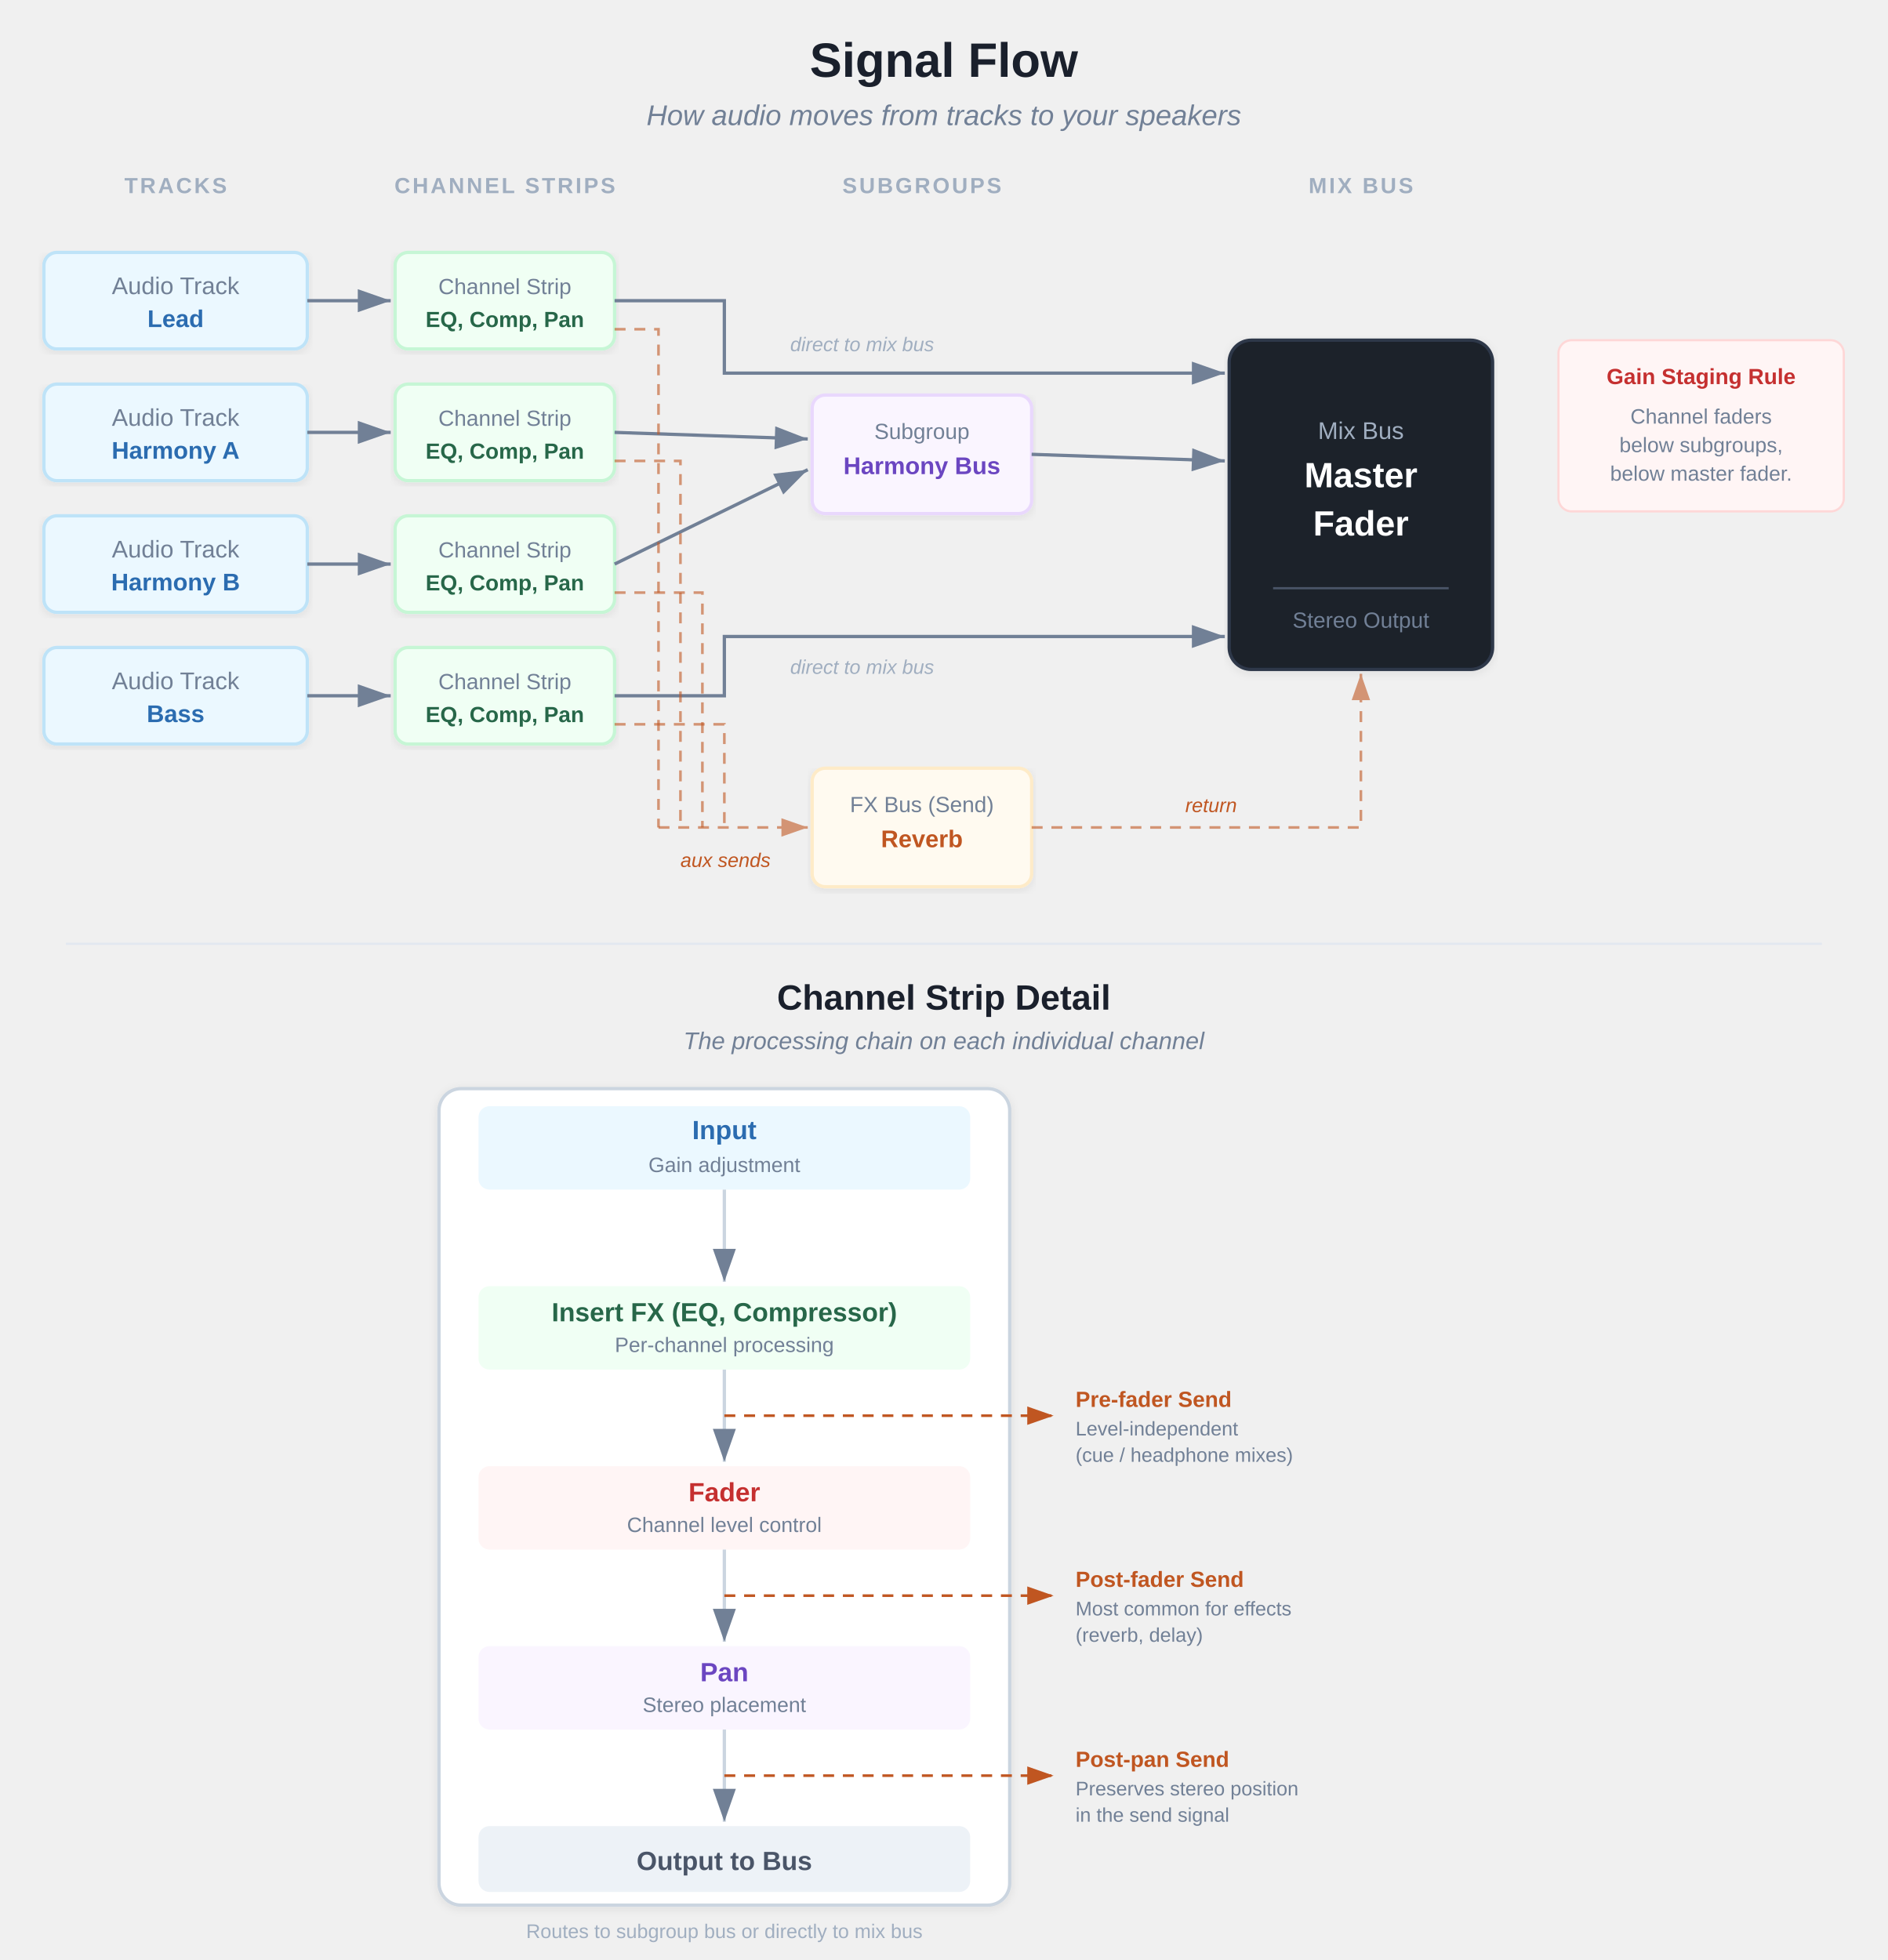
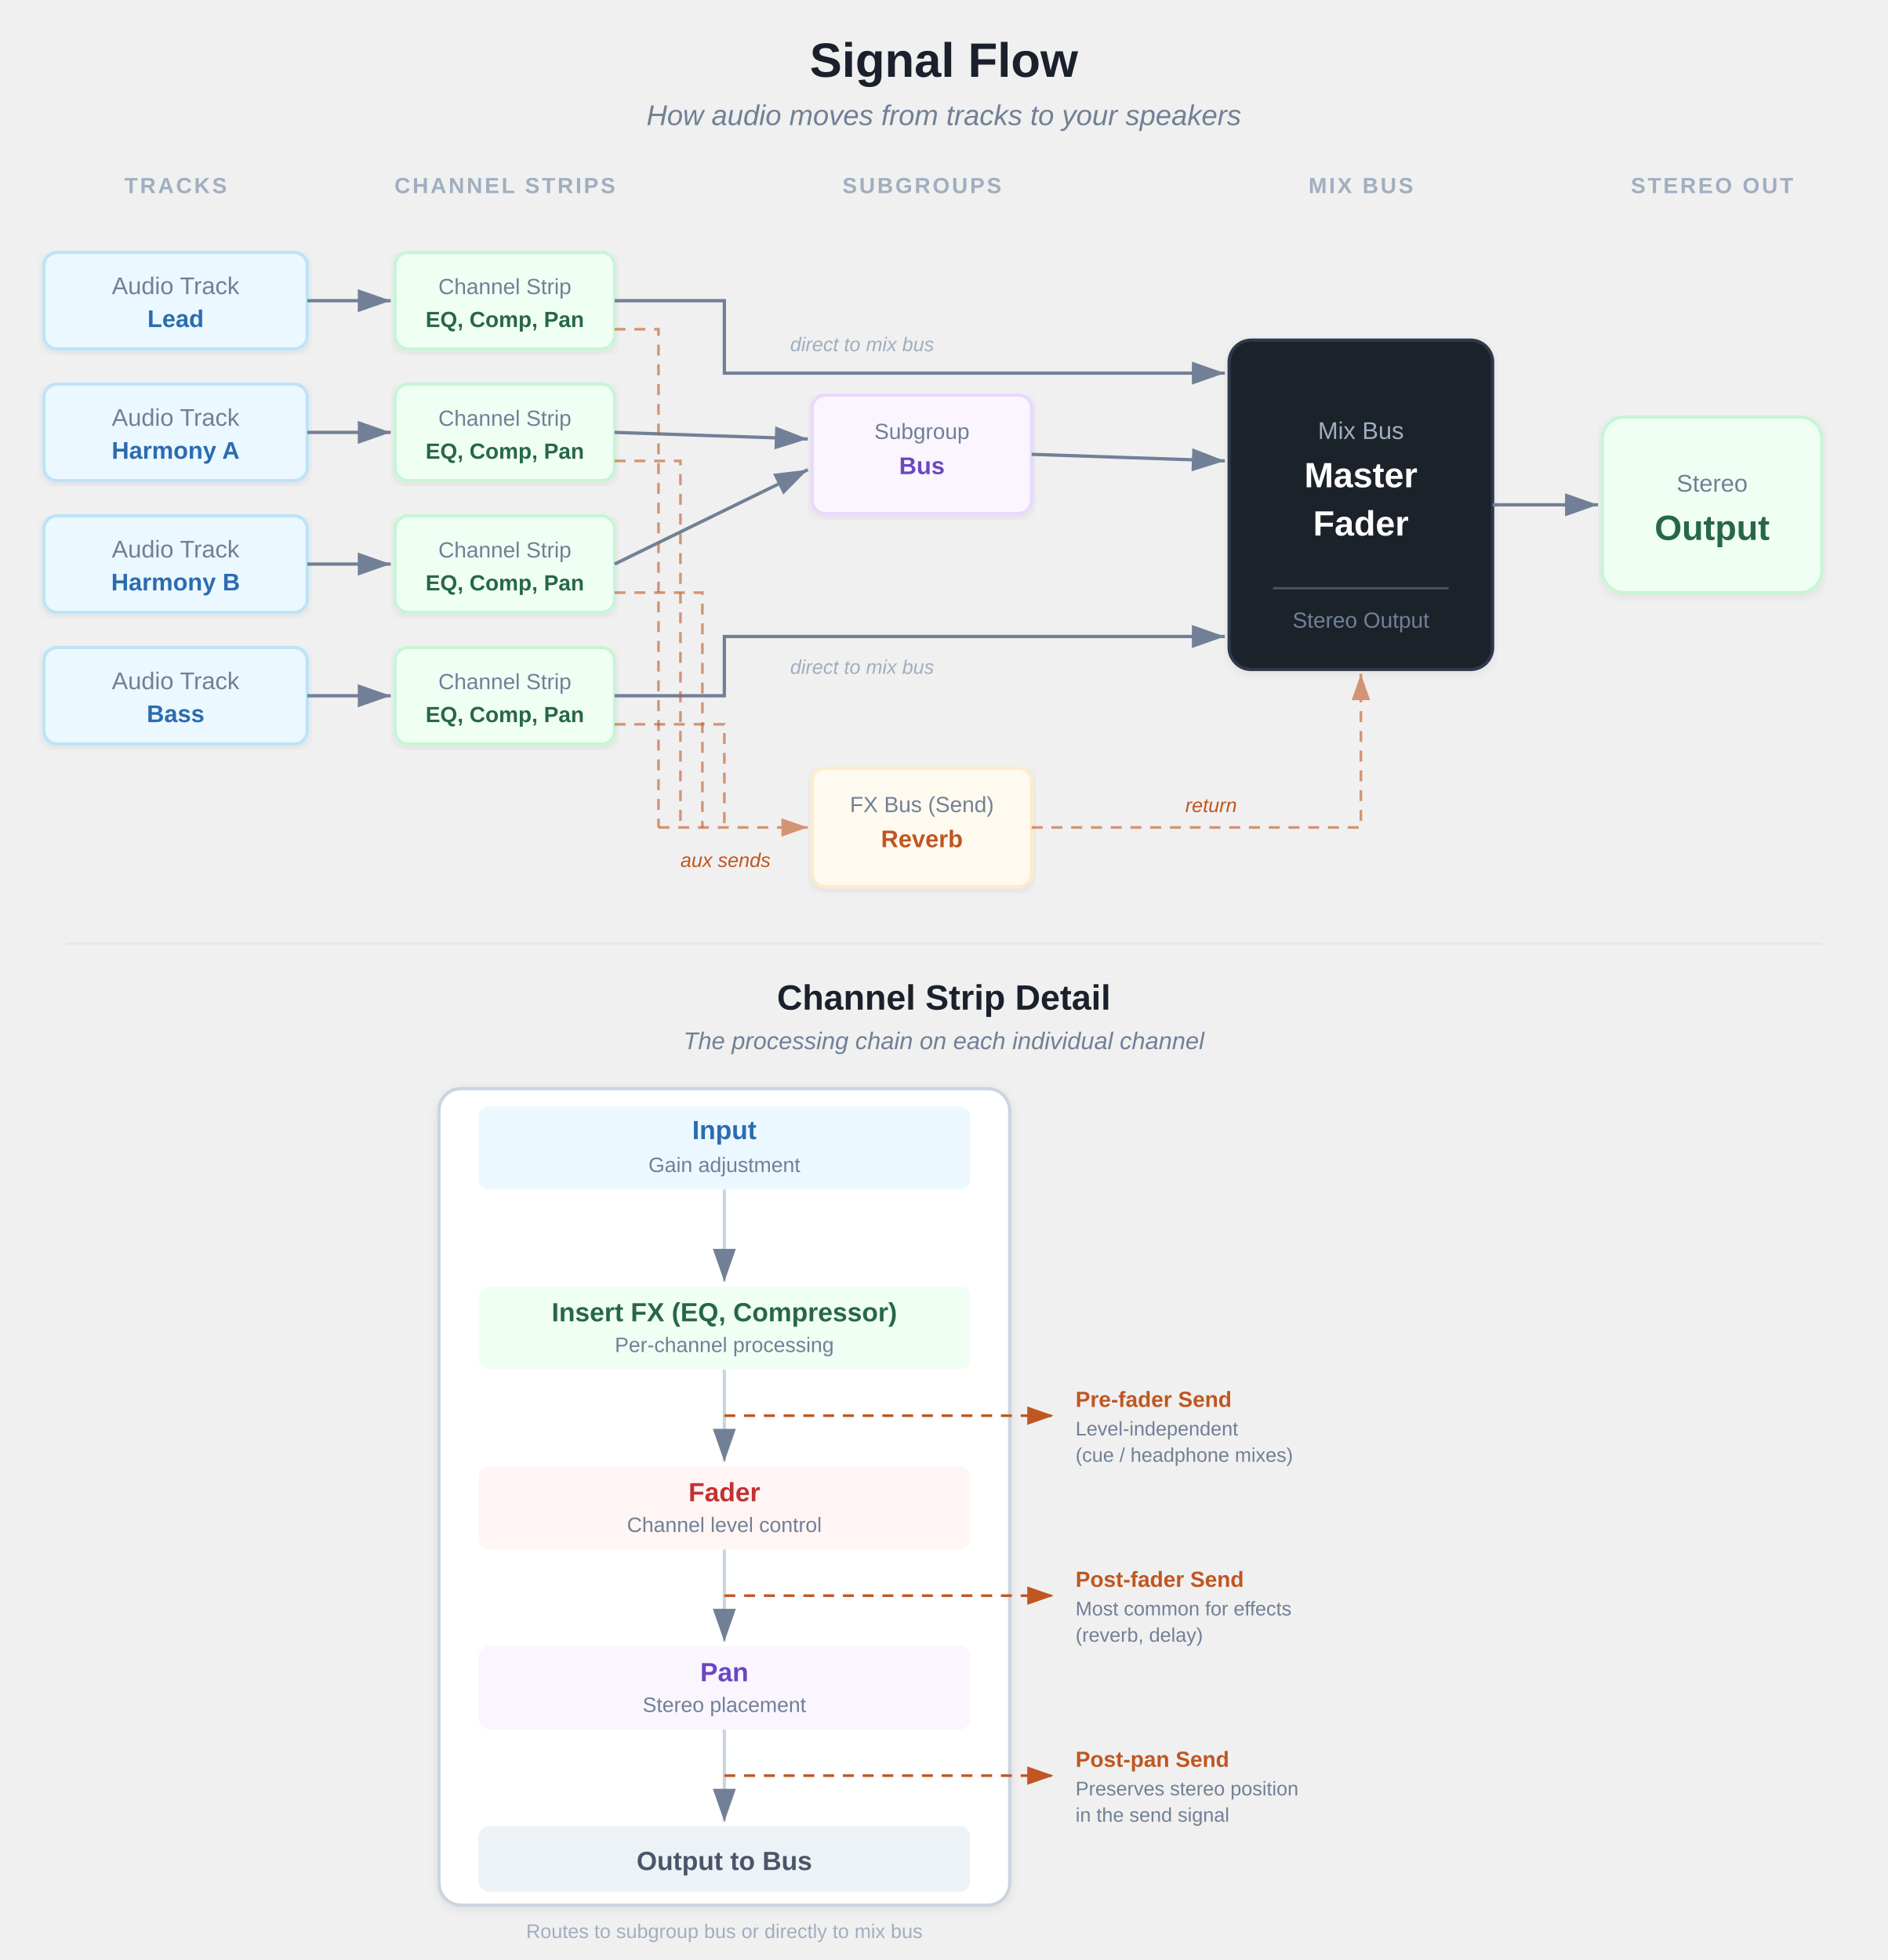
<svg xmlns="http://www.w3.org/2000/svg" viewBox="0 0 860 893" font-family="'Helvetica Neue', Arial, sans-serif">
  <defs>
    <marker id="arrow" viewBox="0 0 10 7" refX="10" refY="3.5" markerWidth="10" markerHeight="7" orient="auto">
      <polygon points="0 0, 10 3.5, 0 7" fill="#718096" />
    </marker>
    <marker id="arrow-orange" viewBox="0 0 10 7" refX="10" refY="3.5" markerWidth="10" markerHeight="7" orient="auto">
      <polygon points="0 0, 10 3.5, 0 7" fill="#C05621" />
    </marker>
    <filter id="shadow" x="-2%" y="-2%" width="104%" height="108%">
      <feDropShadow dx="0" dy="1" stdDeviation="2" flood-opacity="0.08" />
    </filter>
  </defs>
  <text x="430" y="35" text-anchor="middle" font-size="22" font-weight="700" fill="#1A202C">Signal Flow</text>
  <text x="430" y="57" text-anchor="middle" font-size="13" fill="#718096" font-style="italic">How audio moves from tracks to your speakers</text>
  <text x="80" y="88" text-anchor="middle" font-size="10" fill="#A0AEC0" font-weight="600" letter-spacing="1">TRACKS</text>
  <text x="230" y="88" text-anchor="middle" font-size="10" fill="#A0AEC0" font-weight="600" letter-spacing="1">CHANNEL STRIPS</text>
  <text x="420" y="88" text-anchor="middle" font-size="10" fill="#A0AEC0" font-weight="600" letter-spacing="1">SUBGROUPS</text>
  <text x="620" y="88" text-anchor="middle" font-size="10" fill="#A0AEC0" font-weight="600" letter-spacing="1">MIX BUS</text>
+   <text x="780" y="88" text-anchor="middle" font-size="10" fill="#A0AEC0" font-weight="600" letter-spacing="1">STEREO OUT</text>
  <g filter="url(#shadow)">
    <rect x="20" y="115" width="120" height="44" rx="6" fill="#EBF8FF" stroke="#BEE3F8" stroke-width="1.5" />
  </g>
  <text x="80" y="134" text-anchor="middle" font-size="11" fill="#718096">Audio Track</text>
  <text x="80" y="149" text-anchor="middle" font-size="11" font-weight="600" fill="#2B6CB0">Lead</text>
  <g filter="url(#shadow)">
    <rect x="20" y="175" width="120" height="44" rx="6" fill="#EBF8FF" stroke="#BEE3F8" stroke-width="1.5" />
  </g>
  <text x="80" y="194" text-anchor="middle" font-size="11" fill="#718096">Audio Track</text>
  <text x="80" y="209" text-anchor="middle" font-size="11" font-weight="600" fill="#2B6CB0">Harmony A</text>
  <g filter="url(#shadow)">
    <rect x="20" y="235" width="120" height="44" rx="6" fill="#EBF8FF" stroke="#BEE3F8" stroke-width="1.5" />
  </g>
  <text x="80" y="254" text-anchor="middle" font-size="11" fill="#718096">Audio Track</text>
  <text x="80" y="269" text-anchor="middle" font-size="11" font-weight="600" fill="#2B6CB0">Harmony B</text>
  <g filter="url(#shadow)">
    <rect x="20" y="295" width="120" height="44" rx="6" fill="#EBF8FF" stroke="#BEE3F8" stroke-width="1.5" />
  </g>
  <text x="80" y="314" text-anchor="middle" font-size="11" fill="#718096">Audio Track</text>
  <text x="80" y="329" text-anchor="middle" font-size="11" font-weight="600" fill="#2B6CB0">Bass</text>
  <g filter="url(#shadow)">
    <rect x="180" y="115" width="100" height="44" rx="6" fill="#F0FFF4" stroke="#C6F6D5" stroke-width="1.5" />
  </g>
  <text x="230" y="134" text-anchor="middle" font-size="10" fill="#718096">Channel Strip</text>
  <text x="230" y="149" text-anchor="middle" font-size="10" font-weight="600" fill="#276749">EQ, Comp, Pan</text>
  <g filter="url(#shadow)">
    <rect x="180" y="175" width="100" height="44" rx="6" fill="#F0FFF4" stroke="#C6F6D5" stroke-width="1.5" />
  </g>
  <text x="230" y="194" text-anchor="middle" font-size="10" fill="#718096">Channel Strip</text>
  <text x="230" y="209" text-anchor="middle" font-size="10" font-weight="600" fill="#276749">EQ, Comp, Pan</text>
  <g filter="url(#shadow)">
    <rect x="180" y="235" width="100" height="44" rx="6" fill="#F0FFF4" stroke="#C6F6D5" stroke-width="1.5" />
  </g>
  <text x="230" y="254" text-anchor="middle" font-size="10" fill="#718096">Channel Strip</text>
  <text x="230" y="269" text-anchor="middle" font-size="10" font-weight="600" fill="#276749">EQ, Comp, Pan</text>
  <g filter="url(#shadow)">
    <rect x="180" y="295" width="100" height="44" rx="6" fill="#F0FFF4" stroke="#C6F6D5" stroke-width="1.5" />
  </g>
  <text x="230" y="314" text-anchor="middle" font-size="10" fill="#718096">Channel Strip</text>
  <text x="230" y="329" text-anchor="middle" font-size="10" font-weight="600" fill="#276749">EQ, Comp, Pan</text>
  <line x1="140" y1="137" x2="178" y2="137" stroke="#718096" stroke-width="1.5" marker-end="url(#arrow)" />
  <line x1="140" y1="197" x2="178" y2="197" stroke="#718096" stroke-width="1.5" marker-end="url(#arrow)" />
  <line x1="140" y1="257" x2="178" y2="257" stroke="#718096" stroke-width="1.5" marker-end="url(#arrow)" />
  <line x1="140" y1="317" x2="178" y2="317" stroke="#718096" stroke-width="1.5" marker-end="url(#arrow)" />
  <g filter="url(#shadow)">
    <rect x="370" y="180" width="100" height="54" rx="6" fill="#FAF5FF" stroke="#E9D8FD" stroke-width="1.5" />
  </g>
  <text x="420" y="200" text-anchor="middle" font-size="10" fill="#718096">Subgroup</text>
-   <text x="420" y="216" text-anchor="middle" font-size="11" font-weight="600" fill="#6B46C1">Harmony Bus</text>
+   <text x="420" y="216" text-anchor="middle" font-size="11" font-weight="600" fill="#6B46C1">Bus</text>
  <line x1="280" y1="197" x2="368" y2="200" stroke="#718096" stroke-width="1.5" marker-end="url(#arrow)" />
  <line x1="280" y1="257" x2="368" y2="214" stroke="#718096" stroke-width="1.5" marker-end="url(#arrow)" />
  <g filter="url(#shadow)">
    <rect x="560" y="155" width="120" height="150" rx="10" fill="#1A202C" stroke="#2D3748" stroke-width="1.5" />
  </g>
  <text x="620" y="200" text-anchor="middle" font-size="11" fill="#A0AEC0">Mix Bus</text>
  <text x="620" y="222" text-anchor="middle" font-size="16" font-weight="700" fill="#FFFFFF">Master</text>
  <text x="620" y="244" text-anchor="middle" font-size="16" font-weight="700" fill="#FFFFFF">Fader</text>
  <line x1="580" y1="268" x2="660" y2="268" stroke="#4A5568" stroke-width="1" />
  <text x="620" y="286" text-anchor="middle" font-size="10" fill="#718096">Stereo Output</text>
  <path d="M 280,137 L 330,137 L 330,170 L 558,170" stroke="#718096" stroke-width="1.5" fill="none" marker-end="url(#arrow)" />
  <text x="360" y="160" font-size="9" fill="#A0AEC0" font-style="italic">direct to mix bus</text>
  <line x1="470" y1="207" x2="558" y2="210" stroke="#718096" stroke-width="1.5" marker-end="url(#arrow)" />
  <path d="M 280,317 L 330,317 L 330,290 L 558,290" stroke="#718096" stroke-width="1.5" fill="none" marker-end="url(#arrow)" />
  <text x="360" y="307" font-size="9" fill="#A0AEC0" font-style="italic">direct to mix bus</text>
  <g filter="url(#shadow)">
    <rect x="370" y="350" width="100" height="54" rx="6" fill="#FFFAF0" stroke="#FEEBC8" stroke-width="1.5" />
  </g>
  <text x="420" y="370" text-anchor="middle" font-size="10" fill="#718096">FX Bus (Send)</text>
  <text x="420" y="386" text-anchor="middle" font-size="11" font-weight="600" fill="#C05621">Reverb</text>
  <path d="M 280,150 L 300,150 L 300,377" stroke="#C05621" stroke-width="1.2" stroke-dasharray="5,4" opacity="0.6" fill="none" />
  <path d="M 280,210 L 310,210 L 310,377" stroke="#C05621" stroke-width="1.2" stroke-dasharray="5,4" opacity="0.6" fill="none" />
  <path d="M 280,270 L 320,270 L 320,377" stroke="#C05621" stroke-width="1.2" stroke-dasharray="5,4" opacity="0.6" fill="none" />
  <path d="M 280,330 L 330,330 L 330,377" stroke="#C05621" stroke-width="1.2" stroke-dasharray="5,4" opacity="0.6" fill="none" />
  <line x1="300" y1="377" x2="368" y2="377" stroke="#C05621" stroke-width="1.2" stroke-dasharray="5,4" opacity="0.6" marker-end="url(#arrow-orange)" />
  <text x="310" y="395" font-size="9" fill="#C05621" font-style="italic">aux sends</text>
  <path d="M 470,377 L 620,377 L 620,307" stroke="#C05621" stroke-width="1.2" stroke-dasharray="5,4" opacity="0.6" fill="none" marker-end="url(#arrow-orange)" />
  <text x="540" y="370" font-size="9" fill="#C05621" font-style="italic">return</text>
-   <rect x="710" y="155" width="130" height="78" rx="6" fill="#FFF5F5" stroke="#FED7D7" stroke-width="1" />
-   <text x="775" y="175" text-anchor="middle" font-size="10" font-weight="600" fill="#C53030">Gain Staging Rule</text>
-   <text x="775" y="193" text-anchor="middle" font-size="9.5" fill="#718096">Channel faders</text>
-   <text x="775" y="206" text-anchor="middle" font-size="9.5" fill="#718096">below subgroups,</text>
-   <text x="775" y="219" text-anchor="middle" font-size="9.5" fill="#718096">below master fader.</text>
+   <g filter="url(#shadow)">
+     <rect x="730" y="190" width="100" height="80" rx="10" fill="#F0FFF4" stroke="#C6F6D5" stroke-width="1.5" />
+   </g>
+   <text x="780" y="224" text-anchor="middle" font-size="11" fill="#718096">Stereo</text>
+   <text x="780" y="246" text-anchor="middle" font-size="16" font-weight="700" fill="#276749">Output</text>
+   <line x1="680" y1="230" x2="728" y2="230" stroke="#718096" stroke-width="1.5" marker-end="url(#arrow)" />
  <line x1="30" y1="430" x2="830" y2="430" stroke="#E2E8F0" stroke-width="1" />
  <text x="430" y="460" text-anchor="middle" font-size="16" font-weight="700" fill="#1A202C">Channel Strip Detail</text>
  <text x="430" y="478" text-anchor="middle" font-size="11" fill="#718096" font-style="italic">The processing chain on each individual channel</text>
  <g filter="url(#shadow)">
    <rect x="200" y="496" width="260" height="372" rx="10" fill="#FFFFFF" stroke="#CBD5E0" stroke-width="1.5" />
  </g>
  <rect x="218" y="504" width="224" height="38" rx="5" fill="#EBF8FF" />
  <text x="330" y="519" text-anchor="middle" font-size="12" font-weight="600" fill="#2B6CB0">Input</text>
  <text x="330" y="534" text-anchor="middle" font-size="9.5" fill="#718096">Gain adjustment</text>
  <line x1="330" y1="542" x2="330" y2="584" stroke="#CBD5E0" stroke-width="1.5" marker-end="url(#arrow)" />
  <rect x="218" y="586" width="224" height="38" rx="5" fill="#F0FFF4" />
  <text x="330" y="602" text-anchor="middle" font-size="12" font-weight="600" fill="#276749">Insert FX (EQ, Compressor)</text>
  <text x="330" y="616" text-anchor="middle" font-size="9.5" fill="#718096">Per-channel processing</text>
  <line x1="330" y1="624" x2="330" y2="666" stroke="#CBD5E0" stroke-width="1.5" marker-end="url(#arrow)" />
  <line x1="330" y1="645" x2="480" y2="645" stroke="#C05621" stroke-width="1.2" stroke-dasharray="5,4" marker-end="url(#arrow-orange)" />
  <text x="490" y="641" font-size="10" font-weight="600" fill="#C05621">Pre-fader Send</text>
  <text x="490" y="654" font-size="9" fill="#718096">Level-independent</text>
  <text x="490" y="666" font-size="9" fill="#718096">(cue / headphone mixes)</text>
  <rect x="218" y="668" width="224" height="38" rx="5" fill="#FFF5F5" />
  <text x="330" y="684" text-anchor="middle" font-size="12" font-weight="600" fill="#C53030">Fader</text>
  <text x="330" y="698" text-anchor="middle" font-size="9.5" fill="#718096">Channel level control</text>
  <line x1="330" y1="706" x2="330" y2="748" stroke="#CBD5E0" stroke-width="1.5" marker-end="url(#arrow)" />
  <line x1="330" y1="727" x2="480" y2="727" stroke="#C05621" stroke-width="1.2" stroke-dasharray="5,4" marker-end="url(#arrow-orange)" />
  <text x="490" y="723" font-size="10" font-weight="600" fill="#C05621">Post-fader Send</text>
  <text x="490" y="736" font-size="9" fill="#718096">Most common for effects</text>
  <text x="490" y="748" font-size="9" fill="#718096">(reverb, delay)</text>
  <rect x="218" y="750" width="224" height="38" rx="5" fill="#FAF5FF" />
  <text x="330" y="766" text-anchor="middle" font-size="12" font-weight="600" fill="#6B46C1">Pan</text>
  <text x="330" y="780" text-anchor="middle" font-size="9.5" fill="#718096">Stereo placement</text>
  <line x1="330" y1="788" x2="330" y2="830" stroke="#CBD5E0" stroke-width="1.5" marker-end="url(#arrow)" />
  <line x1="330" y1="809" x2="480" y2="809" stroke="#C05621" stroke-width="1.2" stroke-dasharray="5,4" marker-end="url(#arrow-orange)" />
  <text x="490" y="805" font-size="10" font-weight="600" fill="#C05621">Post-pan Send</text>
  <text x="490" y="818" font-size="9" fill="#718096">Preserves stereo position</text>
  <text x="490" y="830" font-size="9" fill="#718096">in the send signal</text>
  <rect x="218" y="832" width="224" height="30" rx="5" fill="#EDF2F7" />
  <text x="330" y="852" text-anchor="middle" font-size="12" font-weight="600" fill="#4A5568">Output to Bus</text>
  <text x="330" y="883" text-anchor="middle" font-size="9" fill="#A0AEC0">Routes to subgroup bus or directly to mix bus</text>
</svg>
